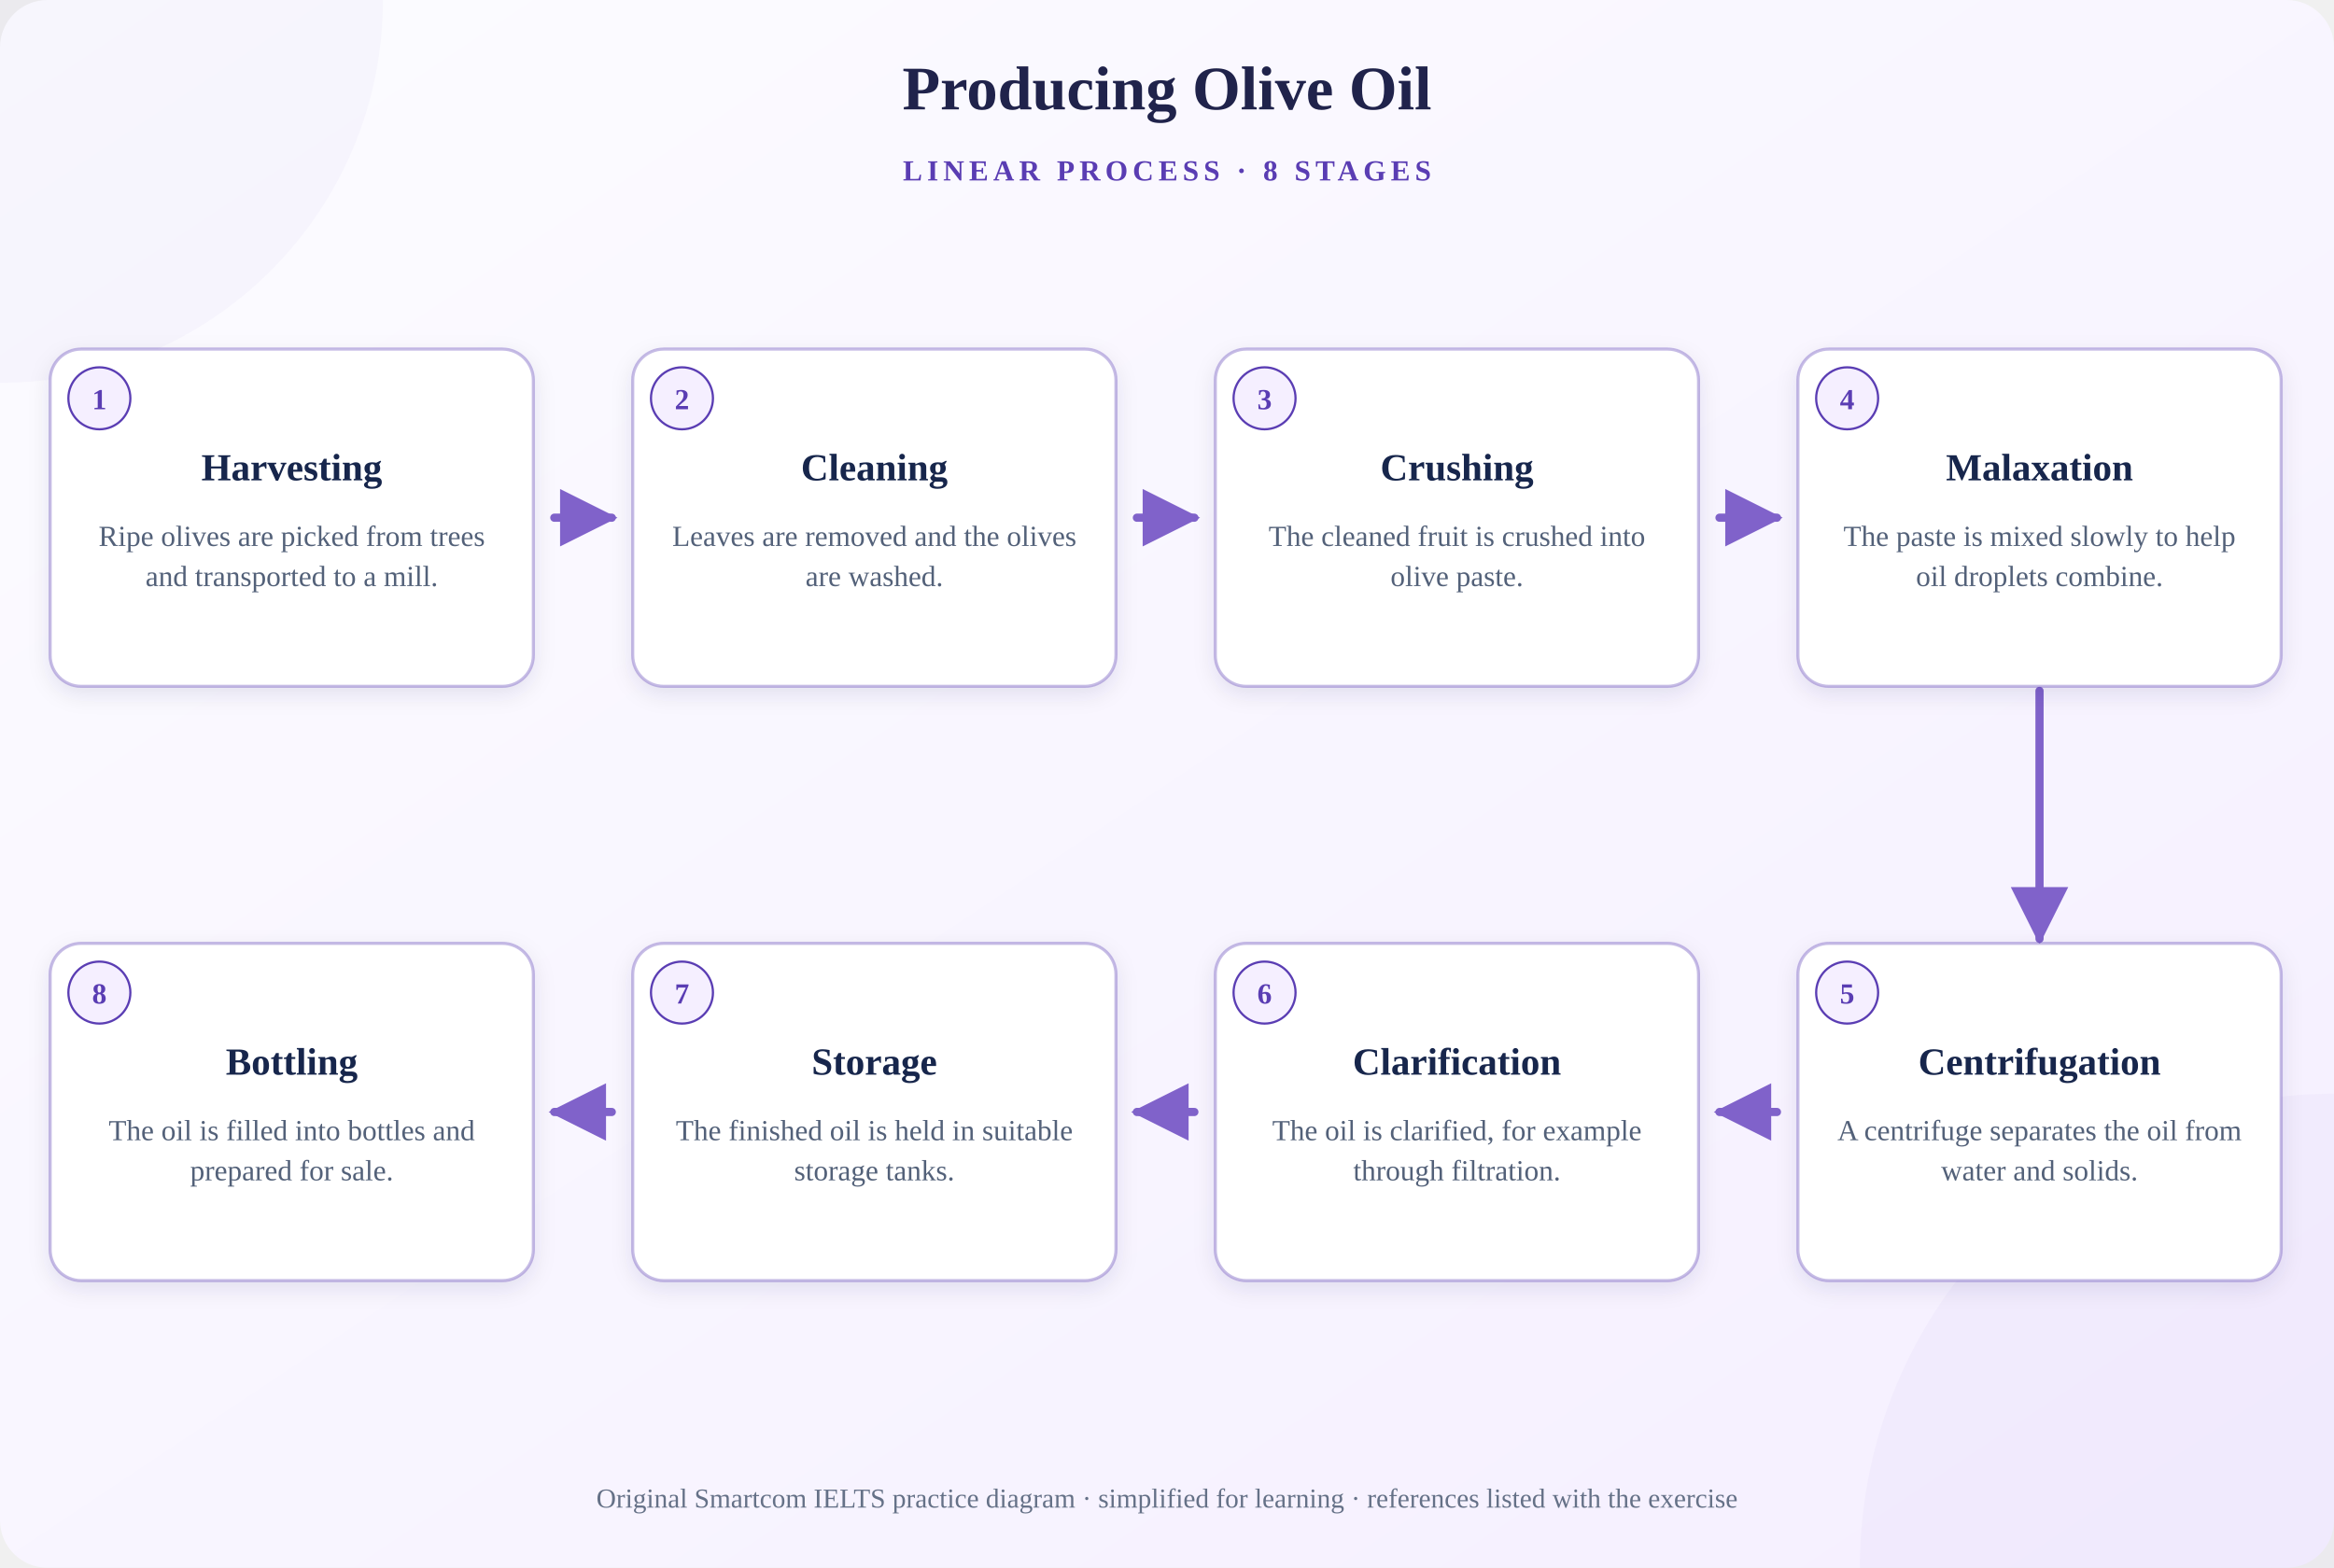
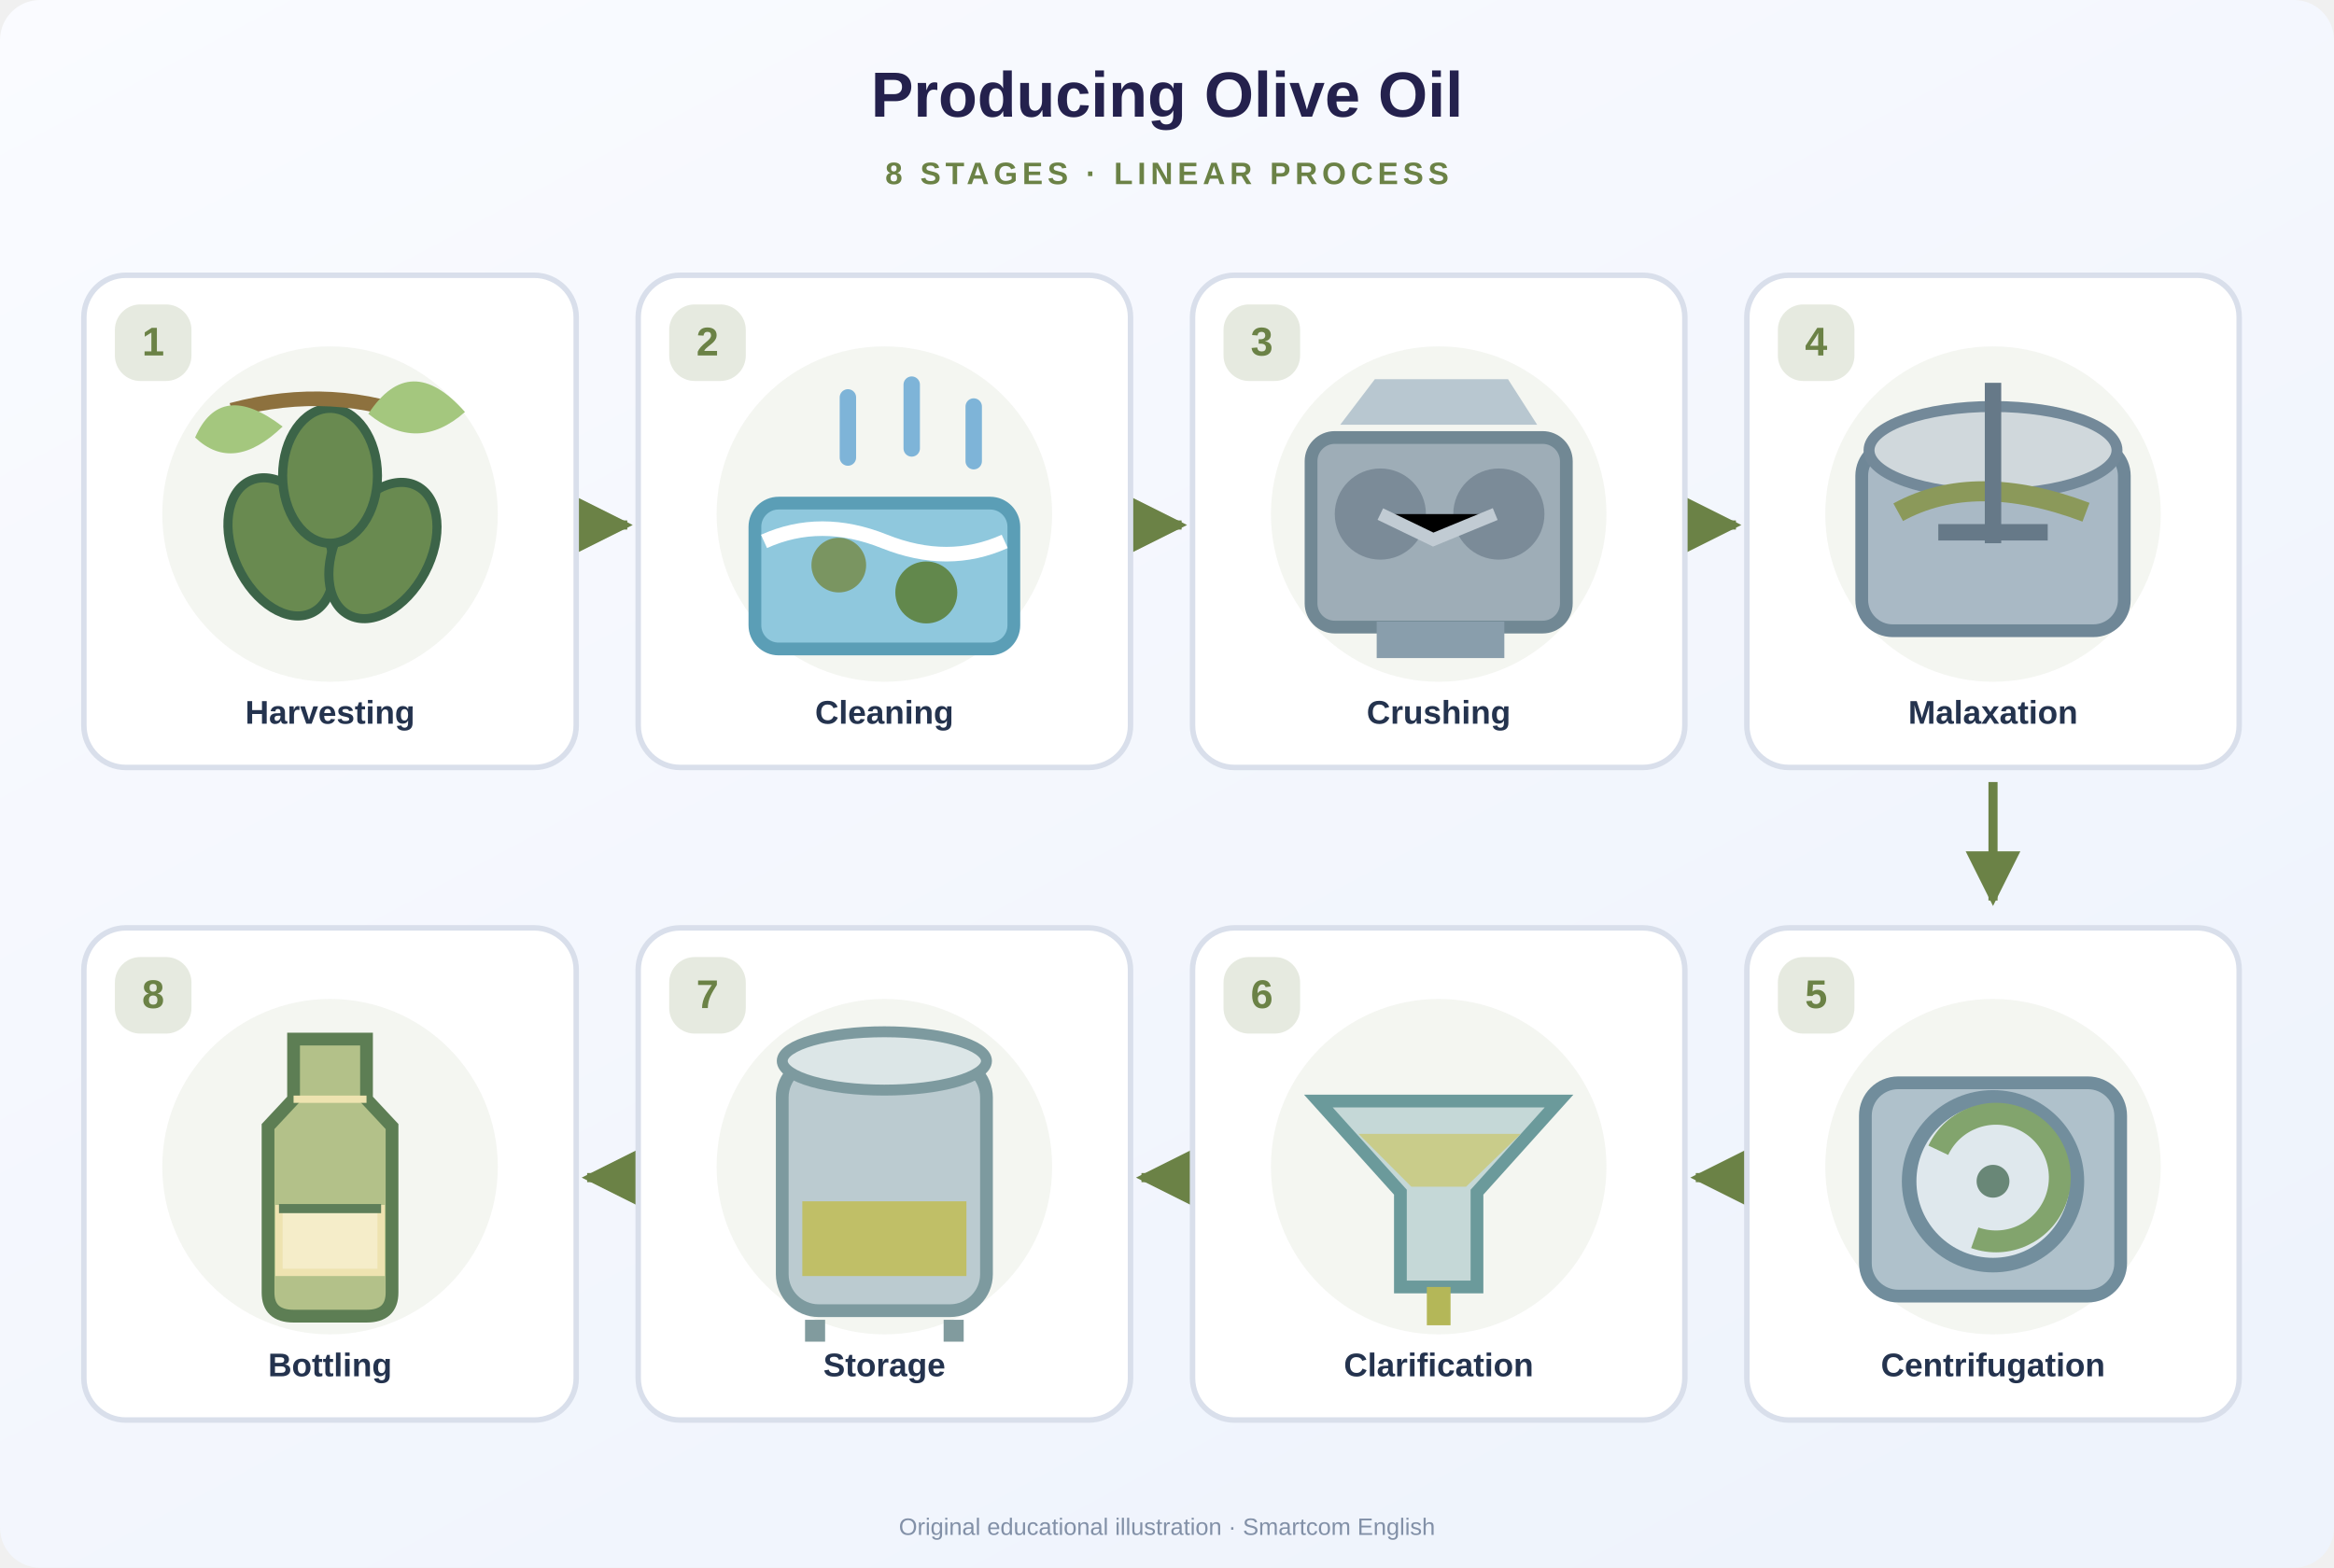
- <svg xmlns="http://www.w3.org/2000/svg" width="1280" height="860" viewBox="0 0 1280 860" role="img" aria-label="Producing Olive Oil diagram">
+ <svg xmlns="http://www.w3.org/2000/svg" viewBox="0 0 1280 860" role="img" aria-label="Producing Olive Oil illustrated process diagram">
  <defs>
-     <linearGradient id="bg" x1="0" x2="1" y1="0" y2="1">
-       <stop stop-color="#fcfcff" />
-       <stop offset="1" stop-color="#f5efff" />
+     <linearGradient id="bg" x2="0.8" y2="1">
+       <stop stop-color="#fafbff" />
+       <stop offset="1" stop-color="#eef3fc" />
    </linearGradient>
-     <filter id="shadow" x="-15%" y="-20%" width="130%" height="150%">
-       <feDropShadow dx="0" dy="4" stdDeviation="6" flood-color="#24154d" flood-opacity=".10" />
-     </filter>
-     <marker id="arrow" viewBox="0 0 10 10" refX="9" refY="5" markerWidth="7" markerHeight="7" orient="auto-start-reverse">
-       <path d="M0 0L10 5L0 10z" fill="#8062ca" />
+     <marker id="arrow" viewBox="0 0 10 10" refX="9" refY="5" markerWidth="6" markerHeight="6" orient="auto">
+       <path d="M0 0L10 5L0 10Z" fill="#6b8246" />
    </marker>
  </defs>
-   <rect width="1280" height="860" rx="26" fill="url(#bg)" />
-   <circle cx="0" cy="0" r="210" fill="#5a3db3" opacity=".035" />
-   <circle cx="1280" cy="860" r="260" fill="#5a3db3" opacity=".035" />
-   <text x="640" y="60" text-anchor="middle" font-size="34" font-weight="900" fill="#20234b">Producing Olive Oil</text>
-   <text x="640" y="99" text-anchor="middle" font-size="16" font-weight="700" letter-spacing="2.6" fill="#5a3db3">LINEAR PROCESS · 8 STAGES</text>
-   <path d="M304.0,284.0 L335.5,284.0" fill="none" stroke="#8062ca" stroke-width="4.5" stroke-linecap="round" marker-end="url(#arrow)" />
-   <path d="M623.5,284.0 L655.0,284.0" fill="none" stroke="#8062ca" stroke-width="4.5" stroke-linecap="round" marker-end="url(#arrow)" />
-   <path d="M943.0,284.0 L974.5,284.0" fill="none" stroke="#8062ca" stroke-width="4.5" stroke-linecap="round" marker-end="url(#arrow)" />
-   <path d="M1118.5,379.0 L1118.5,515.0" fill="none" stroke="#8062ca" stroke-width="4.5" stroke-linecap="round" marker-end="url(#arrow)" />
-   <path d="M974.5,610.0 L943.0,610.0" fill="none" stroke="#8062ca" stroke-width="4.5" stroke-linecap="round" marker-end="url(#arrow)" />
-   <path d="M655.0,610.0 L623.5,610.0" fill="none" stroke="#8062ca" stroke-width="4.5" stroke-linecap="round" marker-end="url(#arrow)" />
-   <path d="M335.5,610.0 L304.0,610.0" fill="none" stroke="#8062ca" stroke-width="4.5" stroke-linecap="round" marker-end="url(#arrow)" />
-   <g filter="url(#shadow)">
-     <rect x="27.5" y="191.5" rx="17" width="265" height="185" fill="#fff" stroke="#5a3db3" stroke-opacity=".34" stroke-width="1.7" />
+   <rect width="1280" height="860" rx="22" fill="url(#bg)" />
+   <text x="640" y="64" text-anchor="middle" font-family="Arial,sans-serif" font-size="35" font-weight="bold" fill="#24214d">Producing Olive Oil</text>
+   <text x="640" y="101" text-anchor="middle" font-family="Arial,sans-serif" font-size="17" letter-spacing="2.5" font-weight="bold" fill="#6b8246">8 STAGES · LINEAR PROCESS</text>
+   <path d="M322 288H344" stroke="#6b8246" stroke-width="5" fill="none" marker-end="url(#arrow)" />
+   <path d="M626 288H648" stroke="#6b8246" stroke-width="5" fill="none" marker-end="url(#arrow)" />
+   <path d="M930 288H952" stroke="#6b8246" stroke-width="5" fill="none" marker-end="url(#arrow)" />
+   <path d="M1093 429V494" stroke="#6b8246" stroke-width="5" fill="none" marker-end="url(#arrow)" />
+   <path d="M952 646H930" stroke="#6b8246" stroke-width="5" fill="none" marker-end="url(#arrow)" />
+   <path d="M648 646H626" stroke="#6b8246" stroke-width="5" fill="none" marker-end="url(#arrow)" />
+   <path d="M344 646H322" stroke="#6b8246" stroke-width="5" fill="none" marker-end="url(#arrow)" />
+   <g>
+     <rect x="46" y="151" width="270" height="270" rx="23" fill="#fff" stroke="#d9dfeb" stroke-width="3" />
+     <rect x="63" y="167" width="42" height="42" rx="14" fill="#6b8246" opacity=".17" />
+     <text x="84" y="195" text-anchor="middle" font-family="Arial,sans-serif" font-size="22" font-weight="bold" fill="#6b8246">1</text>
+     <circle cx="181" cy="282" r="92" fill="#6b8246" opacity=".075" />
+     <g transform="translate(181 288)">
+       <g fill="#698a50" stroke="#3c6448" stroke-width="5">
+         <ellipse cx="-27" cy="12" rx="26" ry="40" transform="rotate(-25 -27 12)" />
+         <ellipse cx="29" cy="14" rx="26" ry="40" transform="rotate(28 29 14)" />
+         <ellipse cx="0" cy="-27" rx="26" ry="37" />
+       </g>
+       <path d="M-54-63Q2-78 53-57" stroke="#8d713e" stroke-width="8" fill="none" />
+       <path d="M-26-54Q-60-80-74-48Q-53-28-26-54M21-61Q44-96 74-62Q48-39 21-61" fill="#a4c77e" />
+     </g>
+     <text x="181" y="397" font-family="Arial,sans-serif" font-weight="bold" font-size="18" fill="#24334e" text-anchor="middle">Harvesting</text>
  </g>
-   <circle cx="54.5" cy="218.5" r="17" fill="#f5efff" stroke="#5a3db3" stroke-width="1.2" />
-   <text x="54.5" y="224.5" font-size="16" font-weight="900" text-anchor="middle" fill="#5a3db3">1</text>
-   <text x="160.0" y="263.5" text-anchor="middle" font-size="21" font-weight="800" fill="#17264c">Harvesting</text>
-   <text x="160.0" y="299.5" text-anchor="middle" font-size="16" fill="#536179">Ripe olives are picked from trees</text>
-   <text x="160.0" y="321.5" text-anchor="middle" font-size="16" fill="#536179">and transported to a mill.</text>
-   <g filter="url(#shadow)">
-     <rect x="347.0" y="191.5" rx="17" width="265" height="185" fill="#fff" stroke="#5a3db3" stroke-opacity=".34" stroke-width="1.7" />
+   <g>
+     <rect x="350" y="151" width="270" height="270" rx="23" fill="#fff" stroke="#d9dfeb" stroke-width="3" />
+     <rect x="367" y="167" width="42" height="42" rx="14" fill="#6b8246" opacity=".17" />
+     <text x="388" y="195" text-anchor="middle" font-family="Arial,sans-serif" font-size="22" font-weight="bold" fill="#6b8246">2</text>
+     <circle cx="485" cy="282" r="92" fill="#6b8246" opacity=".075" />
+     <g transform="translate(485 288)">
+       <rect x="-71" y="-12" width="142" height="80" rx="13" fill="#8fc8dd" stroke="#5b9eb6" stroke-width="7" />
+       <path d="M-66 9Q-35-5 0 9T66 9" stroke="#fff" stroke-width="8" fill="none" />
+       <circle cx="-25" cy="22" r="15" fill="#7a9561" />
+       <circle cx="23" cy="37" r="17" fill="#62884c" />
+       <path d="M-20-70V-37M15-77V-42M49-65V-35" stroke="#7eb4d8" stroke-width="9" stroke-linecap="round" />
+     </g>
+     <text x="485" y="397" font-family="Arial,sans-serif" font-weight="bold" font-size="18" fill="#24334e" text-anchor="middle">Cleaning</text>
  </g>
-   <circle cx="374.0" cy="218.5" r="17" fill="#f5efff" stroke="#5a3db3" stroke-width="1.2" />
-   <text x="374.0" y="224.5" font-size="16" font-weight="900" text-anchor="middle" fill="#5a3db3">2</text>
-   <text x="479.5" y="263.5" text-anchor="middle" font-size="21" font-weight="800" fill="#17264c">Cleaning</text>
-   <text x="479.5" y="299.5" text-anchor="middle" font-size="16" fill="#536179">Leaves are removed and the olives</text>
-   <text x="479.5" y="321.5" text-anchor="middle" font-size="16" fill="#536179">are washed.</text>
-   <g filter="url(#shadow)">
-     <rect x="666.5" y="191.5" rx="17" width="265" height="185" fill="#fff" stroke="#5a3db3" stroke-opacity=".34" stroke-width="1.7" />
+   <g>
+     <rect x="654" y="151" width="270" height="270" rx="23" fill="#fff" stroke="#d9dfeb" stroke-width="3" />
+     <rect x="671" y="167" width="42" height="42" rx="14" fill="#6b8246" opacity=".17" />
+     <text x="692" y="195" text-anchor="middle" font-family="Arial,sans-serif" font-size="22" font-weight="bold" fill="#6b8246">3</text>
+     <circle cx="789" cy="282" r="92" fill="#6b8246" opacity=".075" />
+     <g transform="translate(789 288)">
+       <rect x="-70" y="-48" width="140" height="104" rx="13" fill="#9eadb7" stroke="#718894" stroke-width="7" />
+       <circle cx="-32" cy="-6" r="25" fill="#7b8b98" />
+       <circle cx="33" cy="-6" r="25" fill="#7b8b98" />
+       <path d="M-54-55L-35-80H38L54-55" fill="#b8c7d0" />
+       <path d="M-34 53V73H36V53" fill="#899eac" />
+       <path d="M-32-6L-3 8L31-6" stroke="#c1cbd3" stroke-width="7" />
+     </g>
+     <text x="789" y="397" font-family="Arial,sans-serif" font-weight="bold" font-size="18" fill="#24334e" text-anchor="middle">Crushing</text>
  </g>
-   <circle cx="693.5" cy="218.5" r="17" fill="#f5efff" stroke="#5a3db3" stroke-width="1.2" />
-   <text x="693.5" y="224.5" font-size="16" font-weight="900" text-anchor="middle" fill="#5a3db3">3</text>
-   <text x="799.0" y="263.5" text-anchor="middle" font-size="21" font-weight="800" fill="#17264c">Crushing</text>
-   <text x="799.0" y="299.5" text-anchor="middle" font-size="16" fill="#536179">The cleaned fruit is crushed into</text>
-   <text x="799.0" y="321.5" text-anchor="middle" font-size="16" fill="#536179">olive paste.</text>
-   <g filter="url(#shadow)">
-     <rect x="986.0" y="191.5" rx="17" width="265" height="185" fill="#fff" stroke="#5a3db3" stroke-opacity=".34" stroke-width="1.7" />
+   <g>
+     <rect x="958" y="151" width="270" height="270" rx="23" fill="#fff" stroke="#d9dfeb" stroke-width="3" />
+     <rect x="975" y="167" width="42" height="42" rx="14" fill="#6b8246" opacity=".17" />
+     <text x="996" y="195" text-anchor="middle" font-family="Arial,sans-serif" font-size="22" font-weight="bold" fill="#6b8246">4</text>
+     <circle cx="1093" cy="282" r="92" fill="#6b8246" opacity=".075" />
+     <g transform="translate(1093 288)">
+       <rect x="-72" y="-44" width="144" height="102" rx="17" fill="#a9b9c5" stroke="#6f8797" stroke-width="7" />
+       <ellipse cx="0" cy="-41" rx="68" ry="24" fill="#d0d8dc" stroke="#738999" stroke-width="6" />
+       <path d="M-52-7Q-10-30 51-7" stroke="#8b995a" stroke-width="11" fill="none" />
+       <path d="M0-78V10M-30 4L30 4" stroke="#667988" stroke-width="9" />
+     </g>
+     <text x="1093" y="397" font-family="Arial,sans-serif" font-weight="bold" font-size="18" fill="#24334e" text-anchor="middle">Malaxation</text>
  </g>
-   <circle cx="1013.0" cy="218.5" r="17" fill="#f5efff" stroke="#5a3db3" stroke-width="1.2" />
-   <text x="1013.0" y="224.5" font-size="16" font-weight="900" text-anchor="middle" fill="#5a3db3">4</text>
-   <text x="1118.5" y="263.5" text-anchor="middle" font-size="21" font-weight="800" fill="#17264c">Malaxation</text>
-   <text x="1118.5" y="299.5" text-anchor="middle" font-size="16" fill="#536179">The paste is mixed slowly to help</text>
-   <text x="1118.5" y="321.5" text-anchor="middle" font-size="16" fill="#536179">oil droplets combine.</text>
-   <g filter="url(#shadow)">
-     <rect x="986.0" y="517.5" rx="17" width="265" height="185" fill="#fff" stroke="#5a3db3" stroke-opacity=".34" stroke-width="1.7" />
+   <g>
+     <rect x="958" y="509" width="270" height="270" rx="23" fill="#fff" stroke="#d9dfeb" stroke-width="3" />
+     <rect x="975" y="525" width="42" height="42" rx="14" fill="#6b8246" opacity=".17" />
+     <text x="996" y="553" text-anchor="middle" font-family="Arial,sans-serif" font-size="22" font-weight="bold" fill="#6b8246">5</text>
+     <circle cx="1093" cy="640" r="92" fill="#6b8246" opacity=".075" />
+     <g transform="translate(1093 646)">
+       <rect x="-70" y="-52" width="140" height="117" rx="18" fill="#afc1cb" stroke="#718d9c" stroke-width="7" />
+       <circle cx="0" cy="2" r="46" fill="#dfe8ed" stroke="#728e9d" stroke-width="8" />
+       <path d="M-30-15A35 35 0 1 1 -10 33" stroke="#82a46d" stroke-width="12" fill="none" />
+       <circle cx="0" cy="2" r="9" fill="#698777" />
+     </g>
+     <text x="1093" y="755" font-family="Arial,sans-serif" font-weight="bold" font-size="18" fill="#24334e" text-anchor="middle">Centrifugation</text>
  </g>
-   <circle cx="1013.0" cy="544.5" r="17" fill="#f5efff" stroke="#5a3db3" stroke-width="1.2" />
-   <text x="1013.0" y="550.5" font-size="16" font-weight="900" text-anchor="middle" fill="#5a3db3">5</text>
-   <text x="1118.5" y="589.5" text-anchor="middle" font-size="21" font-weight="800" fill="#17264c">Centrifugation</text>
-   <text x="1118.5" y="625.5" text-anchor="middle" font-size="16" fill="#536179">A centrifuge separates the oil from</text>
-   <text x="1118.5" y="647.5" text-anchor="middle" font-size="16" fill="#536179">water and solids.</text>
-   <g filter="url(#shadow)">
-     <rect x="666.5" y="517.5" rx="17" width="265" height="185" fill="#fff" stroke="#5a3db3" stroke-opacity=".34" stroke-width="1.7" />
+   <g>
+     <rect x="654" y="509" width="270" height="270" rx="23" fill="#fff" stroke="#d9dfeb" stroke-width="3" />
+     <rect x="671" y="525" width="42" height="42" rx="14" fill="#6b8246" opacity=".17" />
+     <text x="692" y="553" text-anchor="middle" font-family="Arial,sans-serif" font-size="22" font-weight="bold" fill="#6b8246">6</text>
+     <circle cx="789" cy="640" r="92" fill="#6b8246" opacity=".075" />
+     <g transform="translate(789 646)">
+       <path d="M-66-42H66L21 8V60H-21V8Z" fill="#c5d8d7" stroke="#6b9a9b" stroke-width="7" />
+       <path d="M-44-24H45L15 5H-15Z" fill="#c9cc8a" />
+       <path d="M0 60V81" stroke="#b4b758" stroke-width="13" />
+     </g>
+     <text x="789" y="755" font-family="Arial,sans-serif" font-weight="bold" font-size="18" fill="#24334e" text-anchor="middle">Clarification</text>
  </g>
-   <circle cx="693.5" cy="544.5" r="17" fill="#f5efff" stroke="#5a3db3" stroke-width="1.2" />
-   <text x="693.5" y="550.5" font-size="16" font-weight="900" text-anchor="middle" fill="#5a3db3">6</text>
-   <text x="799.0" y="589.5" text-anchor="middle" font-size="21" font-weight="800" fill="#17264c">Clarification</text>
-   <text x="799.0" y="625.5" text-anchor="middle" font-size="16" fill="#536179">The oil is clarified, for example</text>
-   <text x="799.0" y="647.5" text-anchor="middle" font-size="16" fill="#536179">through filtration.</text>
-   <g filter="url(#shadow)">
-     <rect x="347.0" y="517.5" rx="17" width="265" height="185" fill="#fff" stroke="#5a3db3" stroke-opacity=".34" stroke-width="1.7" />
+   <g>
+     <rect x="350" y="509" width="270" height="270" rx="23" fill="#fff" stroke="#d9dfeb" stroke-width="3" />
+     <rect x="367" y="525" width="42" height="42" rx="14" fill="#6b8246" opacity=".17" />
+     <text x="388" y="553" text-anchor="middle" font-family="Arial,sans-serif" font-size="22" font-weight="bold" fill="#6b8246">7</text>
+     <circle cx="485" cy="640" r="92" fill="#6b8246" opacity=".075" />
+     <g transform="translate(485 646)">
+       <rect x="-56" y="-64" width="112" height="137" rx="20" fill="#bbcbd0" stroke="#7d9a9f" stroke-width="7" />
+       <ellipse cx="0" cy="-64" rx="56" ry="16" fill="#dce6e7" stroke="#7d9a9f" stroke-width="6" />
+       <path d="M-45 13H45V54H-45Z" fill="#c0bf67" />
+       <path d="M-38 78V90M38 78V90" stroke="#819b9e" stroke-width="11" />
+     </g>
+     <text x="485" y="755" font-family="Arial,sans-serif" font-weight="bold" font-size="18" fill="#24334e" text-anchor="middle">Storage</text>
  </g>
-   <circle cx="374.0" cy="544.5" r="17" fill="#f5efff" stroke="#5a3db3" stroke-width="1.2" />
-   <text x="374.0" y="550.5" font-size="16" font-weight="900" text-anchor="middle" fill="#5a3db3">7</text>
-   <text x="479.5" y="589.5" text-anchor="middle" font-size="21" font-weight="800" fill="#17264c">Storage</text>
-   <text x="479.5" y="625.5" text-anchor="middle" font-size="16" fill="#536179">The finished oil is held in suitable</text>
-   <text x="479.5" y="647.5" text-anchor="middle" font-size="16" fill="#536179">storage tanks.</text>
-   <g filter="url(#shadow)">
-     <rect x="27.5" y="517.5" rx="17" width="265" height="185" fill="#fff" stroke="#5a3db3" stroke-opacity=".34" stroke-width="1.7" />
+   <g>
+     <rect x="46" y="509" width="270" height="270" rx="23" fill="#fff" stroke="#d9dfeb" stroke-width="3" />
+     <rect x="63" y="525" width="42" height="42" rx="14" fill="#6b8246" opacity=".17" />
+     <text x="84" y="553" text-anchor="middle" font-family="Arial,sans-serif" font-size="22" font-weight="bold" fill="#6b8246">8</text>
+     <circle cx="181" cy="640" r="92" fill="#6b8246" opacity=".075" />
+     <g transform="translate(181 646)">
+       <path d="M-20-76H20V-43L34-28V63Q34 76 20 76H-20Q-34 76-34 63V-28L-20-43Z" fill="#9aae62" fill-opacity=".72" stroke="#5d7e54" stroke-width="7" />
+       <path d="M-20-43H20M-28 17H28V52H-28Z" fill="#f5edc9" stroke="#eee3b0" stroke-width="4" />
+       <path d="M-28 17H28" stroke="#5e7e59" stroke-width="5" />
+     </g>
+     <text x="181" y="755" font-family="Arial,sans-serif" font-weight="bold" font-size="18" fill="#24334e" text-anchor="middle">Bottling</text>
  </g>
-   <circle cx="54.5" cy="544.5" r="17" fill="#f5efff" stroke="#5a3db3" stroke-width="1.2" />
-   <text x="54.5" y="550.5" font-size="16" font-weight="900" text-anchor="middle" fill="#5a3db3">8</text>
-   <text x="160.0" y="589.5" text-anchor="middle" font-size="21" font-weight="800" fill="#17264c">Bottling</text>
-   <text x="160.0" y="625.5" text-anchor="middle" font-size="16" fill="#536179">The oil is filled into bottles and</text>
-   <text x="160.0" y="647.5" text-anchor="middle" font-size="16" fill="#536179">prepared for sale.</text>
-   <text x="640" y="827" font-size="15" text-anchor="middle" fill="#657187">Original Smartcom IELTS practice diagram · simplified for learning · references listed with the exercise</text>
+   <text x="640" y="842" font-size="13" font-family="Arial" text-anchor="middle" fill="#8290a7">Original educational illustration · Smartcom English</text>
</svg>
